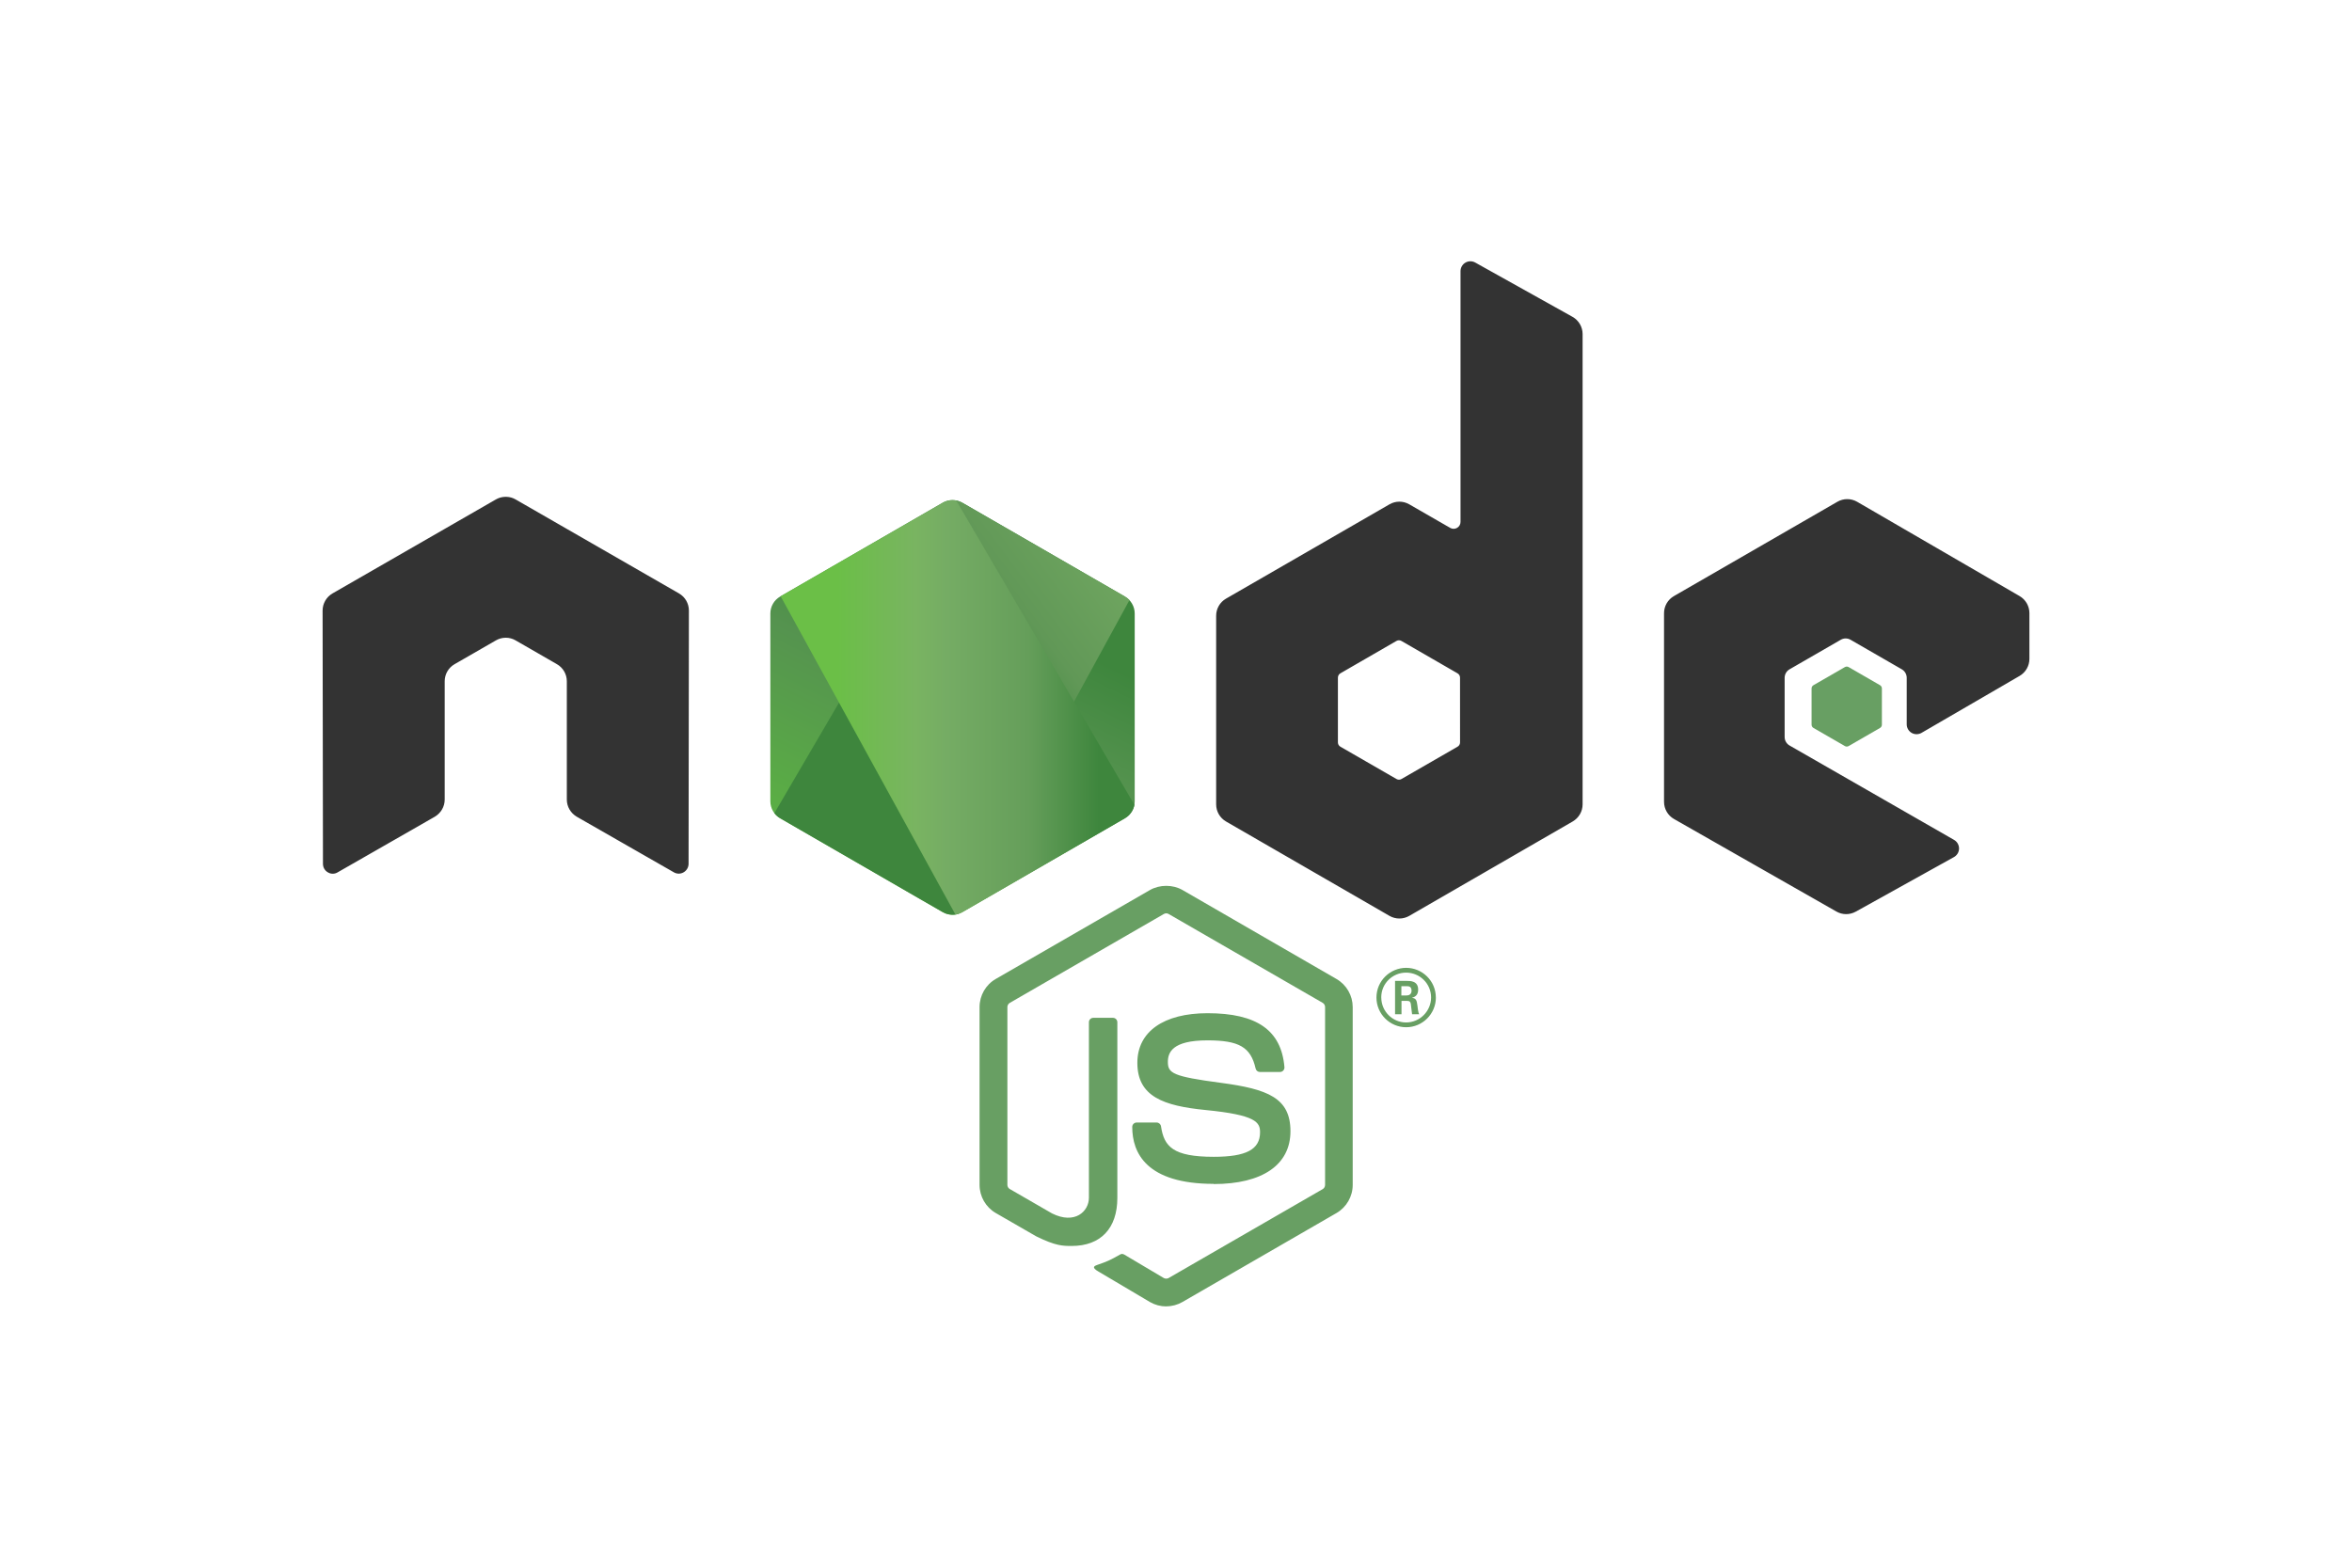
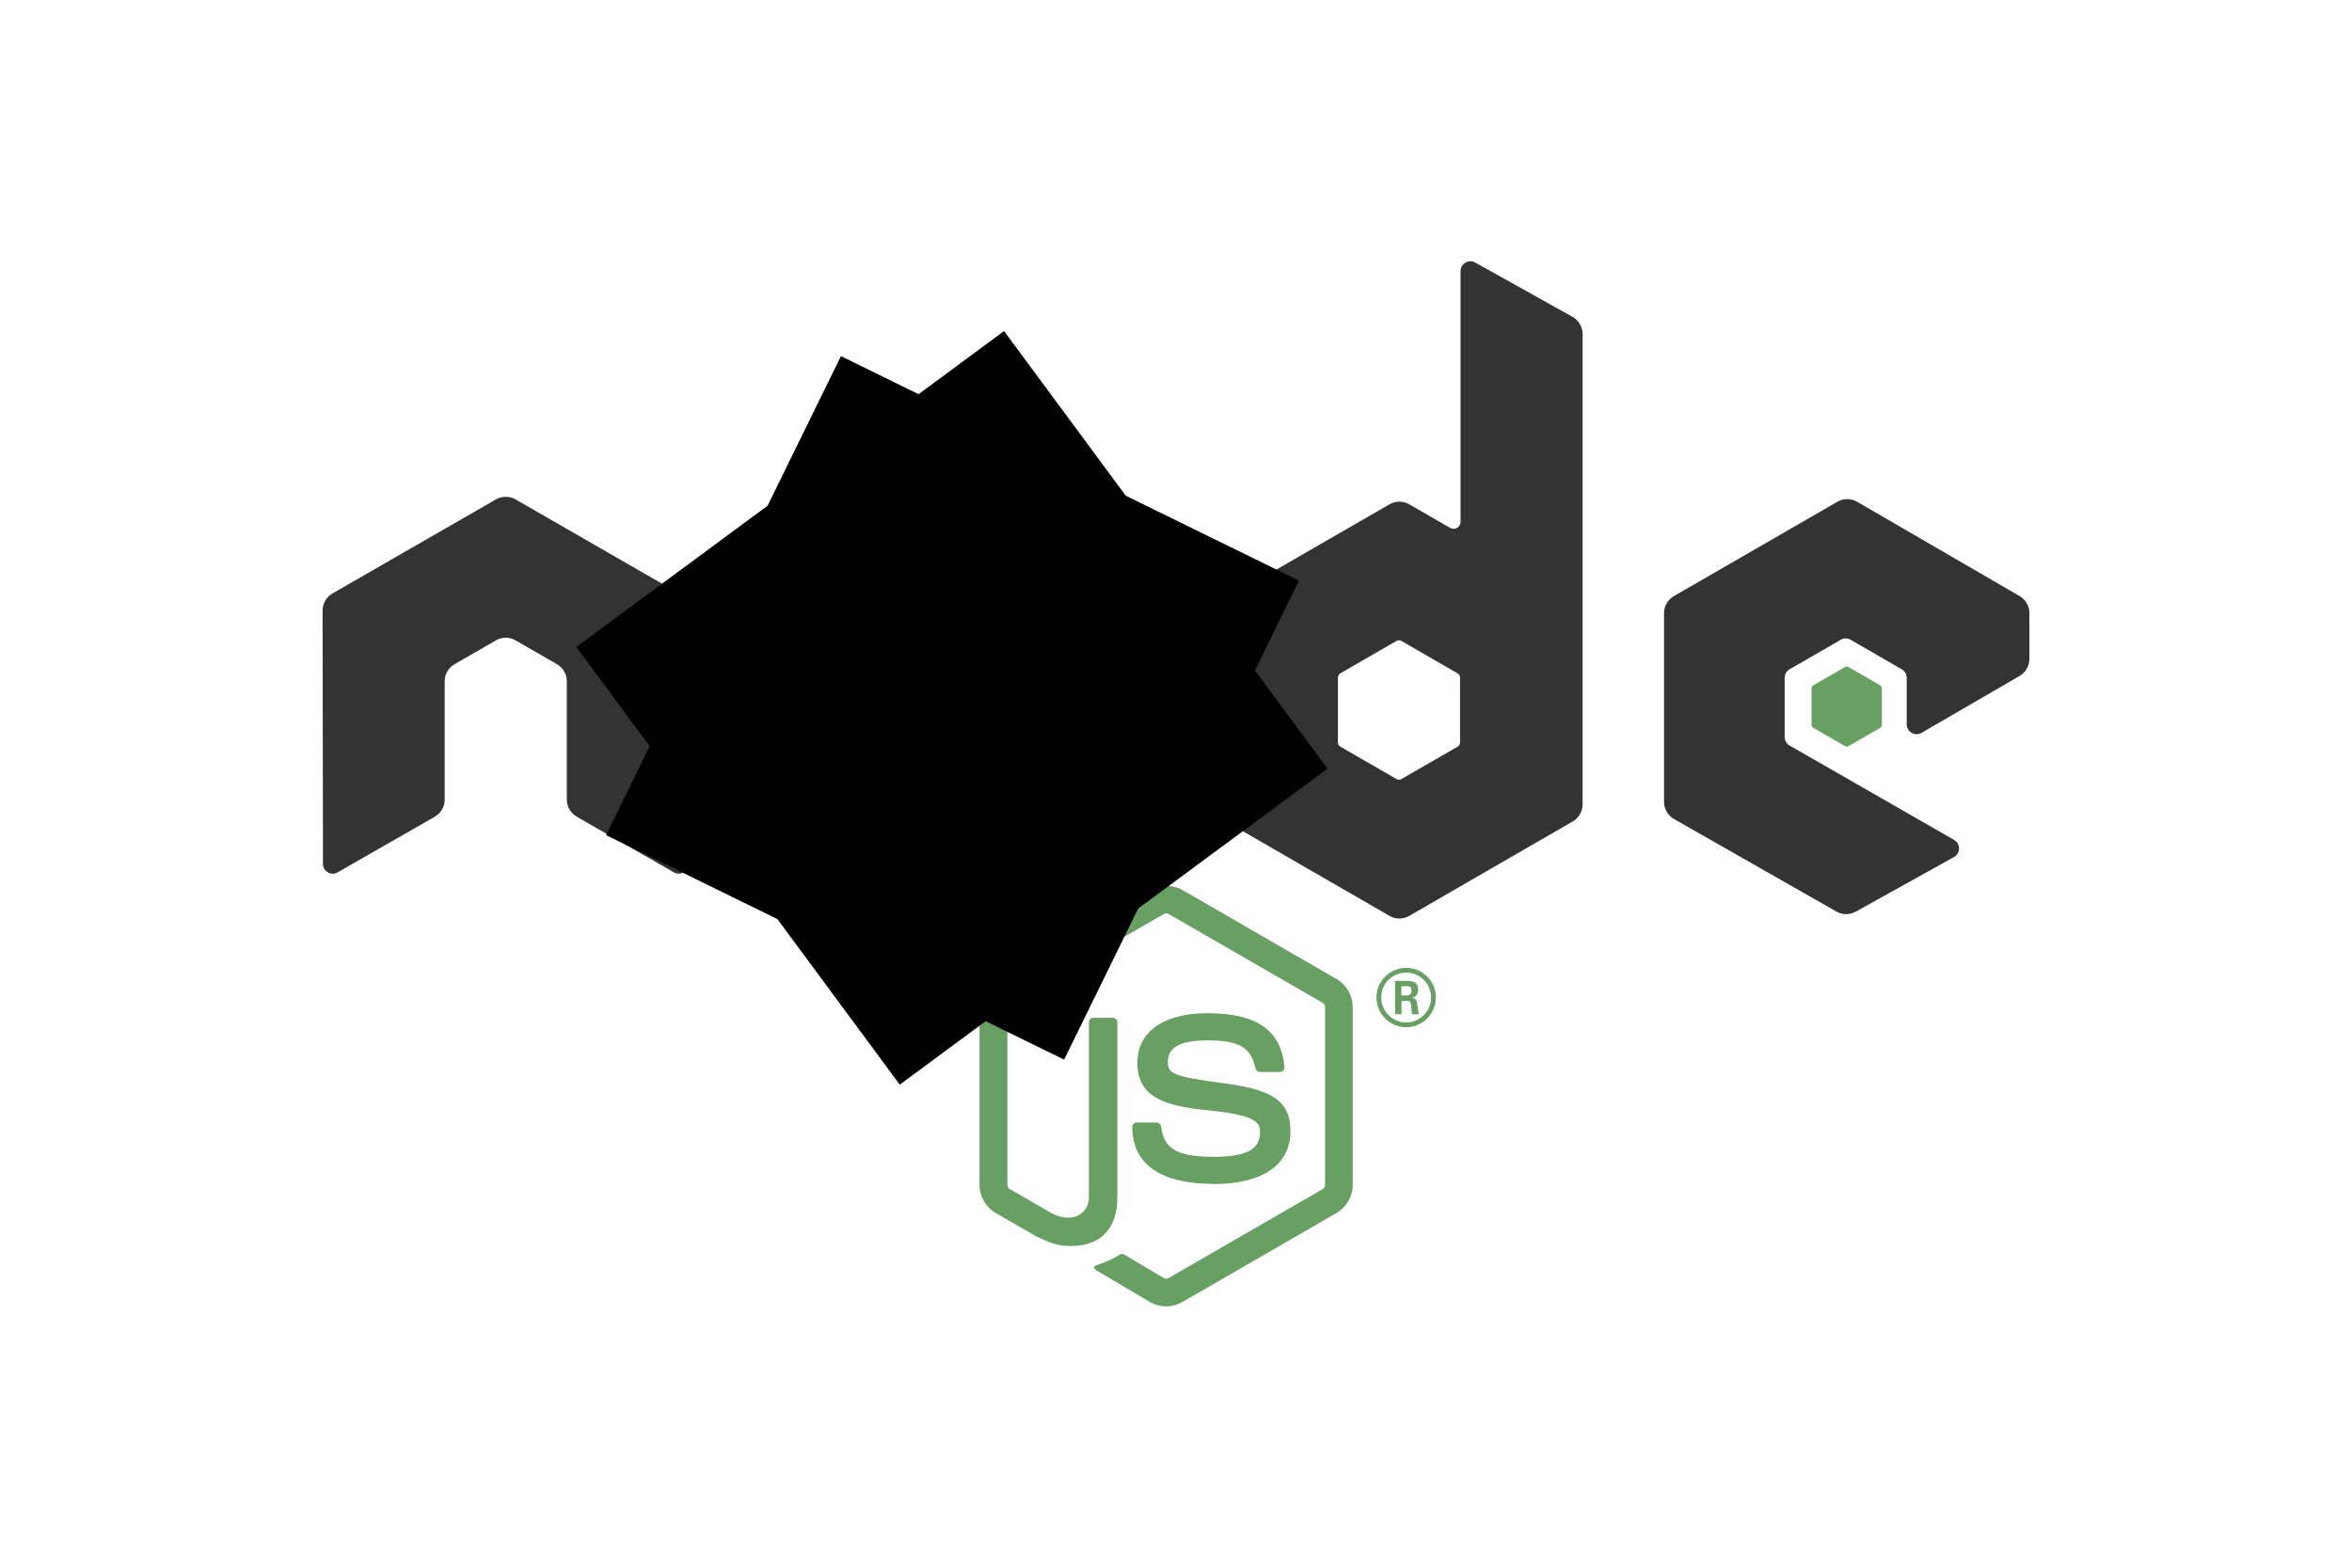
<svg xmlns="http://www.w3.org/2000/svg" height="800" width="1200" version="1.2" viewBox="-66.356 -67.733 575.081 406.395">
  <defs>
    <linearGradient gradientUnits="userSpaceOnUse" gradientTransform="rotate(116.114 53.1 202.97) scale(86.48)" x2="1.251" x1="-.348" id="b">
-       <stop stop-color="#3E863D" offset=".3" />
-       <stop stop-color="#55934F" offset=".5" />
-       <stop stop-color="#5AAD45" offset=".8" />
+       <stop stopColor="#3E863D" offset=".3" />
+       <stop stopColor="#55934F" offset=".5" />
+       <stop stopColor="#5AAD45" offset=".8" />
    </linearGradient>
    <linearGradient gradientUnits="userSpaceOnUse" gradientTransform="rotate(-36.46 550.846 -214.336) scale(132.798)" x2=".582" x1="-.456" id="d">
-       <stop stop-color="#3E863D" offset=".57" />
-       <stop stop-color="#619857" offset=".72" />
-       <stop stop-color="#76AC64" offset="1" />
+       <stop stopColor="#3E863D" offset=".57" />
+       <stop stopColor="#619857" offset=".72" />
+       <stop stopColor="#76AC64" offset="1" />
    </linearGradient>
    <linearGradient gradientUnits="userSpaceOnUse" gradientTransform="translate(192.862 279.652) scale(97.417)" x2=".984" x1=".043" id="f">
-       <stop stop-color="#6BBF47" offset=".16" />
-       <stop stop-color="#79B461" offset=".38" />
-       <stop stop-color="#75AC64" offset=".47" />
-       <stop stop-color="#659E5A" offset=".7" />
-       <stop stop-color="#3E863D" offset=".9" />
+       <stop stopColor="#6BBF47" offset=".16" />
+       <stop stopColor="#79B461" offset=".38" />
+       <stop stopColor="#75AC64" offset=".47" />
+       <stop stopColor="#659E5A" offset=".7" />
+       <stop stopColor="#3E863D" offset=".9" />
    </linearGradient>
    <clipPath id="a">
      <path d="M239.03 226.605l-42.13 24.317a5.085 5.085 0 00-2.546 4.406v48.668c0 1.817.968 3.496 2.546 4.406l42.133 24.336a5.1 5.1 0 005.09 0l42.126-24.336a5.096 5.096 0 002.54-4.406v-48.668c0-1.816-.97-3.496-2.55-4.406l-42.12-24.317a5.123 5.123 0 00-5.1 0" />
    </clipPath>
    <clipPath id="c">
      <path d="M195.398 307.086c.403.523.907.976 1.5 1.316l36.14 20.875 6.02 3.46c.9.52 1.926.74 2.934.665.336-.027.672-.09 1-.183l44.434-81.36c-.34-.37-.738-.68-1.184-.94l-27.586-15.93-14.582-8.39a5.318 5.318 0 00-1.32-.53zm0 0" />
    </clipPath>
    <clipPath id="e">
      <path d="M241.066 225.953a5.14 5.14 0 00-2.035.652l-42.01 24.247 45.3 82.51c.63-.09 1.25-.3 1.81-.624l42.13-24.336a5.105 5.105 0 002.46-3.476l-46.18-78.89a5.29 5.29 0 00-1.03-.102c-.14 0-.28.007-.42.02" />
    </clipPath>
  </defs>
  <path d="M218.647 270.93c-1.46 0-2.91-.383-4.19-1.12l-13.337-7.896c-1.992-1.114-1.02-1.508-.363-1.735 2.656-.93 3.195-1.14 6.03-2.75.298-.17.688-.11.993.07l10.246 6.08c.37.2.895.2 1.238 0l39.95-23.06c.37-.21.61-.64.61-1.08v-46.1c0-.46-.24-.87-.618-1.1l-39.934-23.04c-.37-.22-.86-.22-1.23 0l-39.926 23.04c-.387.22-.633.65-.633 1.09v46.1c0 .44.24.86.62 1.07l10.94 6.32c5.94 2.97 9.57-.53 9.57-4.05v-45.5c0-.65.51-1.15 1.16-1.15h5.06c.63 0 1.15.5 1.15 1.15v45.52c0 7.92-4.32 12.47-11.83 12.47-2.31 0-4.13 0-9.21-2.5l-10.48-6.04a8.447 8.447 0 01-4.19-7.29v-46.1c0-3 1.6-5.8 4.19-7.28l39.99-23.07c2.53-1.43 5.89-1.43 8.4 0l39.94 23.08a8.428 8.428 0 014.19 7.28v46.1c0 2.99-1.61 5.78-4.19 7.28l-39.94 23.07a8.397 8.397 0 01-4.21 1.12" fill="#689f63" />
  <path d="M230.987 239.164c-17.48 0-21.145-8.024-21.145-14.754 0-.64.516-1.15 1.157-1.15h5.16c.57 0 1.05.415 1.14.978.78 5.258 3.1 7.91 13.67 7.91 8.42 0 12-1.902 12-6.367 0-2.57-1.02-4.48-14.1-5.76-10.94-1.08-17.7-3.49-17.7-12.24 0-8.06 6.8-12.86 18.19-12.86 12.79 0 19.13 4.44 19.93 13.98a1.164 1.164 0 01-1.16 1.26h-5.19c-.54 0-1.01-.38-1.12-.9-1.25-5.53-4.27-7.3-12.48-7.3-9.19 0-10.26 3.2-10.26 5.6 0 2.91 1.26 3.76 13.66 5.4 12.28 1.63 18.11 3.93 18.11 12.56 0 8.7-7.26 13.69-19.92 13.69m48.66-48.89h1.34c1.1 0 1.31-.77 1.31-1.22 0-1.18-.81-1.18-1.26-1.18h-1.38zm-1.63-3.78h2.97c1.02 0 3.02 0 3.02 2.28 0 1.59-1.02 1.92-1.63 2.12 1.19.08 1.27.86 1.43 1.96.08.69.21 1.88.45 2.28h-1.83c-.05-.4-.33-2.6-.33-2.72-.12-.49-.29-.73-.9-.73h-1.51v3.46h-1.67zm-3.57 4.3c0 3.58 2.89 6.48 6.44 6.48 3.58 0 6.47-2.96 6.47-6.48 0-3.59-2.93-6.44-6.48-6.44-3.5 0-6.44 2.81-6.44 6.43m14.16.03c0 4.24-3.47 7.7-7.7 7.7-4.2 0-7.7-3.42-7.7-7.7 0-4.36 3.58-7.7 7.7-7.7 4.15 0 7.69 3.35 7.69 7.7" fill="#689f63" />
-   <path d="M94.936 90.55c0-1.84-.97-3.53-2.558-4.445l-42.356-24.37a4.946 4.946 0 00-2.328-.67h-.438c-.812.03-1.613.25-2.34.67L2.562 86.105A5.154 5.154 0 000 90.555l.093 65.64c0 .91.47 1.76 1.27 2.21.78.48 1.76.48 2.54 0l25.18-14.42c1.59-.946 2.56-2.618 2.56-4.44V108.88a5.1 5.1 0 012.555-4.43l10.72-6.174a5.086 5.086 0 012.56-.688c.876 0 1.77.226 2.544.687l10.715 6.172c1.586.91 2.56 2.6 2.56 4.43v30.663c0 1.82.983 3.5 2.565 4.44l25.164 14.41a2.5 2.5 0 002.56 0 2.568 2.568 0 001.268-2.21zm199.868 34.176c0 .457-.243.88-.64 1.106l-14.548 8.386a1.282 1.282 0 01-1.277 0l-14.55-8.386c-.4-.227-.64-.65-.64-1.106V107.93c0-.458.24-.88.63-1.11l14.54-8.4c.4-.23.89-.23 1.29 0l14.55 8.4c.4.23.64.652.64 1.11zM298.734.324a2.568 2.568 0 00-2.544.027c-.78.46-1.262 1.3-1.262 2.21v65a1.788 1.788 0 01-2.684 1.55L281.634 63a5.108 5.108 0 00-5.112 0l-42.37 24.453a5.105 5.105 0 00-2.56 4.42v48.92c0 1.83.977 3.51 2.56 4.43l42.37 24.47c1.582.91 3.53.91 5.117 0l42.37-24.48c1.58-.92 2.56-2.6 2.56-4.43V18.863a5.128 5.128 0 00-2.63-4.47zm141.093 107.164a5.116 5.116 0 002.543-4.422V91.21c0-1.824-.97-3.507-2.547-4.425l-42.1-24.44a5.113 5.113 0 00-5.13 0l-42.36 24.45c-1.59.92-2.56 2.6-2.56 4.43v48.9c0 1.84.99 3.54 2.58 4.45l42.09 23.99c1.55.89 3.45.9 5.02.03l25.46-14.15c.8-.45 1.31-1.3 1.31-2.22 0-.92-.49-1.78-1.29-2.23l-42.62-24.46c-.8-.45-1.29-1.3-1.29-2.21v-15.34c0-.916.48-1.76 1.28-2.216l13.26-7.65c.79-.46 1.76-.46 2.55 0l13.27 7.65c.79.45 1.28 1.3 1.28 2.21v12.06c0 .91.49 1.76 1.28 2.22.79.45 1.77.45 2.56-.01zm0 0" fill-rule="evenodd" fill="#333" />
-   <path d="M394.538 105.2a.97.97 0 01.98 0l8.13 4.69c.304.176.49.5.49.85v9.39c0 .35-.186.674-.49.85l-8.13 4.69a.97.97 0 01-.98 0l-8.125-4.69a.979.979 0 01-.5-.85v-9.39c0-.35.18-.674.49-.85zm0 0" fill-rule="evenodd" fill="#689f63" />
-   <g transform="translate(-78.306 -164.016)" clip-path="url(#a)">
+   <path d="M94.936 90.55c0-1.84-.97-3.53-2.558-4.445l-42.356-24.37a4.946 4.946 0 00-2.328-.67h-.438c-.812.03-1.613.25-2.34.67L2.562 86.105A5.154 5.154 0 000 90.555l.093 65.64c0 .91.47 1.76 1.27 2.21.78.48 1.76.48 2.54 0l25.18-14.42c1.59-.946 2.56-2.618 2.56-4.44V108.88a5.1 5.1 0 012.555-4.43l10.72-6.174a5.086 5.086 0 012.56-.688c.876 0 1.77.226 2.544.687l10.715 6.172c1.586.91 2.56 2.6 2.56 4.43v30.663c0 1.82.983 3.5 2.565 4.44l25.164 14.41a2.5 2.5 0 002.56 0 2.568 2.568 0 001.268-2.21zm199.868 34.176c0 .457-.243.88-.64 1.106l-14.548 8.386a1.282 1.282 0 01-1.277 0l-14.55-8.386c-.4-.227-.64-.65-.64-1.106V107.93c0-.458.24-.88.63-1.11l14.54-8.4c.4-.23.89-.23 1.29 0l14.55 8.4c.4.23.64.652.64 1.11zM298.734.324a2.568 2.568 0 00-2.544.027c-.78.46-1.262 1.3-1.262 2.21v65a1.788 1.788 0 01-2.684 1.55L281.634 63a5.108 5.108 0 00-5.112 0l-42.37 24.453a5.105 5.105 0 00-2.56 4.42v48.92c0 1.83.977 3.51 2.56 4.43l42.37 24.47c1.582.91 3.53.91 5.117 0l42.37-24.48c1.58-.92 2.56-2.6 2.56-4.43V18.863a5.128 5.128 0 00-2.63-4.47zm141.093 107.164a5.116 5.116 0 002.543-4.422V91.21c0-1.824-.97-3.507-2.547-4.425l-42.1-24.44a5.113 5.113 0 00-5.13 0l-42.36 24.45c-1.59.92-2.56 2.6-2.56 4.43v48.9c0 1.84.99 3.54 2.58 4.45l42.09 23.99c1.55.89 3.45.9 5.02.03l25.46-14.15c.8-.45 1.31-1.3 1.31-2.22 0-.92-.49-1.78-1.29-2.23l-42.62-24.46c-.8-.45-1.29-1.3-1.29-2.21v-15.34c0-.916.48-1.76 1.28-2.216l13.26-7.65c.79-.46 1.76-.46 2.55 0l13.27 7.65c.79.45 1.28 1.3 1.28 2.21v12.06c0 .91.49 1.76 1.28 2.22.79.45 1.77.45 2.56-.01zm0 0" fillRule="evenodd" fill="#333" />
+   <path d="M394.538 105.2a.97.97 0 01.98 0l8.13 4.69c.304.176.49.5.49.85v9.39c0 .35-.186.674-.49.85l-8.13 4.69a.97.97 0 01-.98 0l-8.125-4.69a.979.979 0 01-.5-.85v-9.39c0-.35.18-.674.49-.85zm0 0" fillRule="evenodd" fill="#689f63" />
+   <g transform="translate(-78.306 -164.016)" clipPath="url(#a)">
    <path d="M331.363 246.793l-118.715-58.19-60.87 124.174L270.49 370.97zm0 0" fill="url(#b)" />
  </g>
-   <g transform="translate(-78.306 -164.016)" clip-path="url(#c)">
+   <g transform="translate(-78.306 -164.016)" clipPath="url(#c)">
    <path d="M144.07 264.004l83.825 113.453 110.86-81.906-83.83-113.45zm0 0" fill="url(#d)" />
  </g>
-   <g transform="translate(-78.306 -164.016)" clip-path="url(#e)">
+   <g transform="translate(-78.306 -164.016)" clipPath="url(#e)">
    <path d="M197.02 225.934v107.43h91.683v-107.43zm0 0" fill="url(#f)" />
  </g>
</svg>
